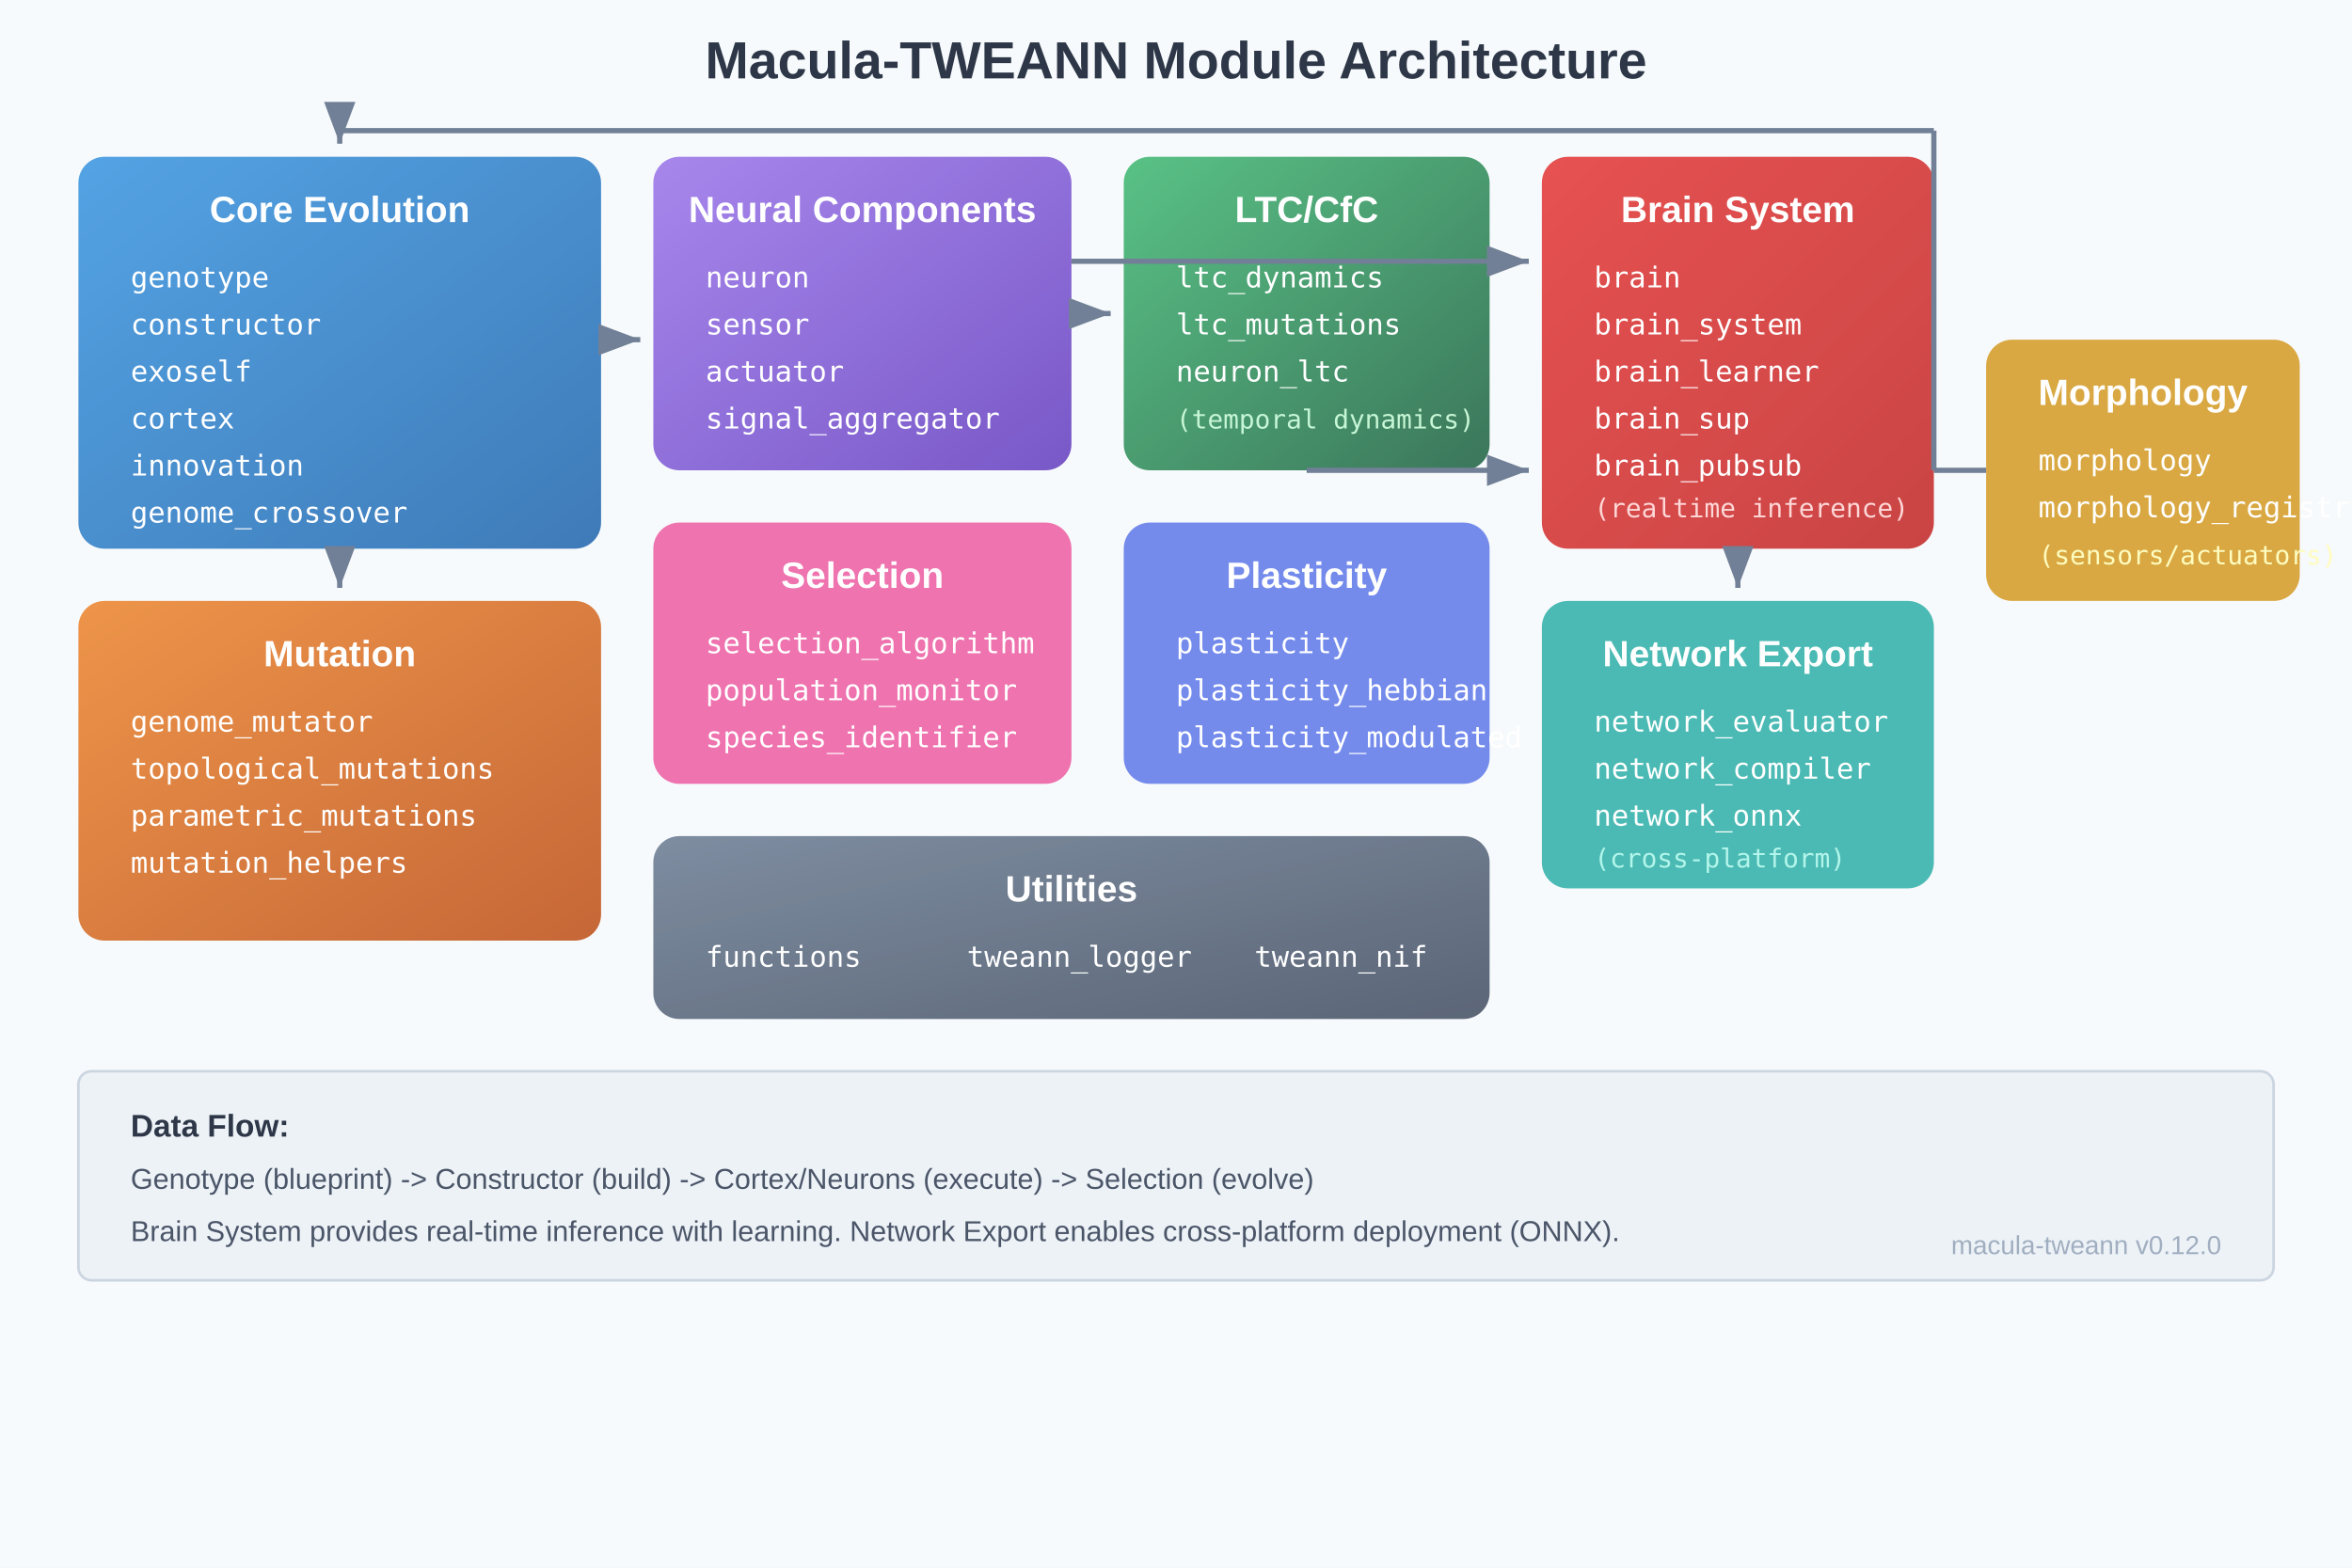
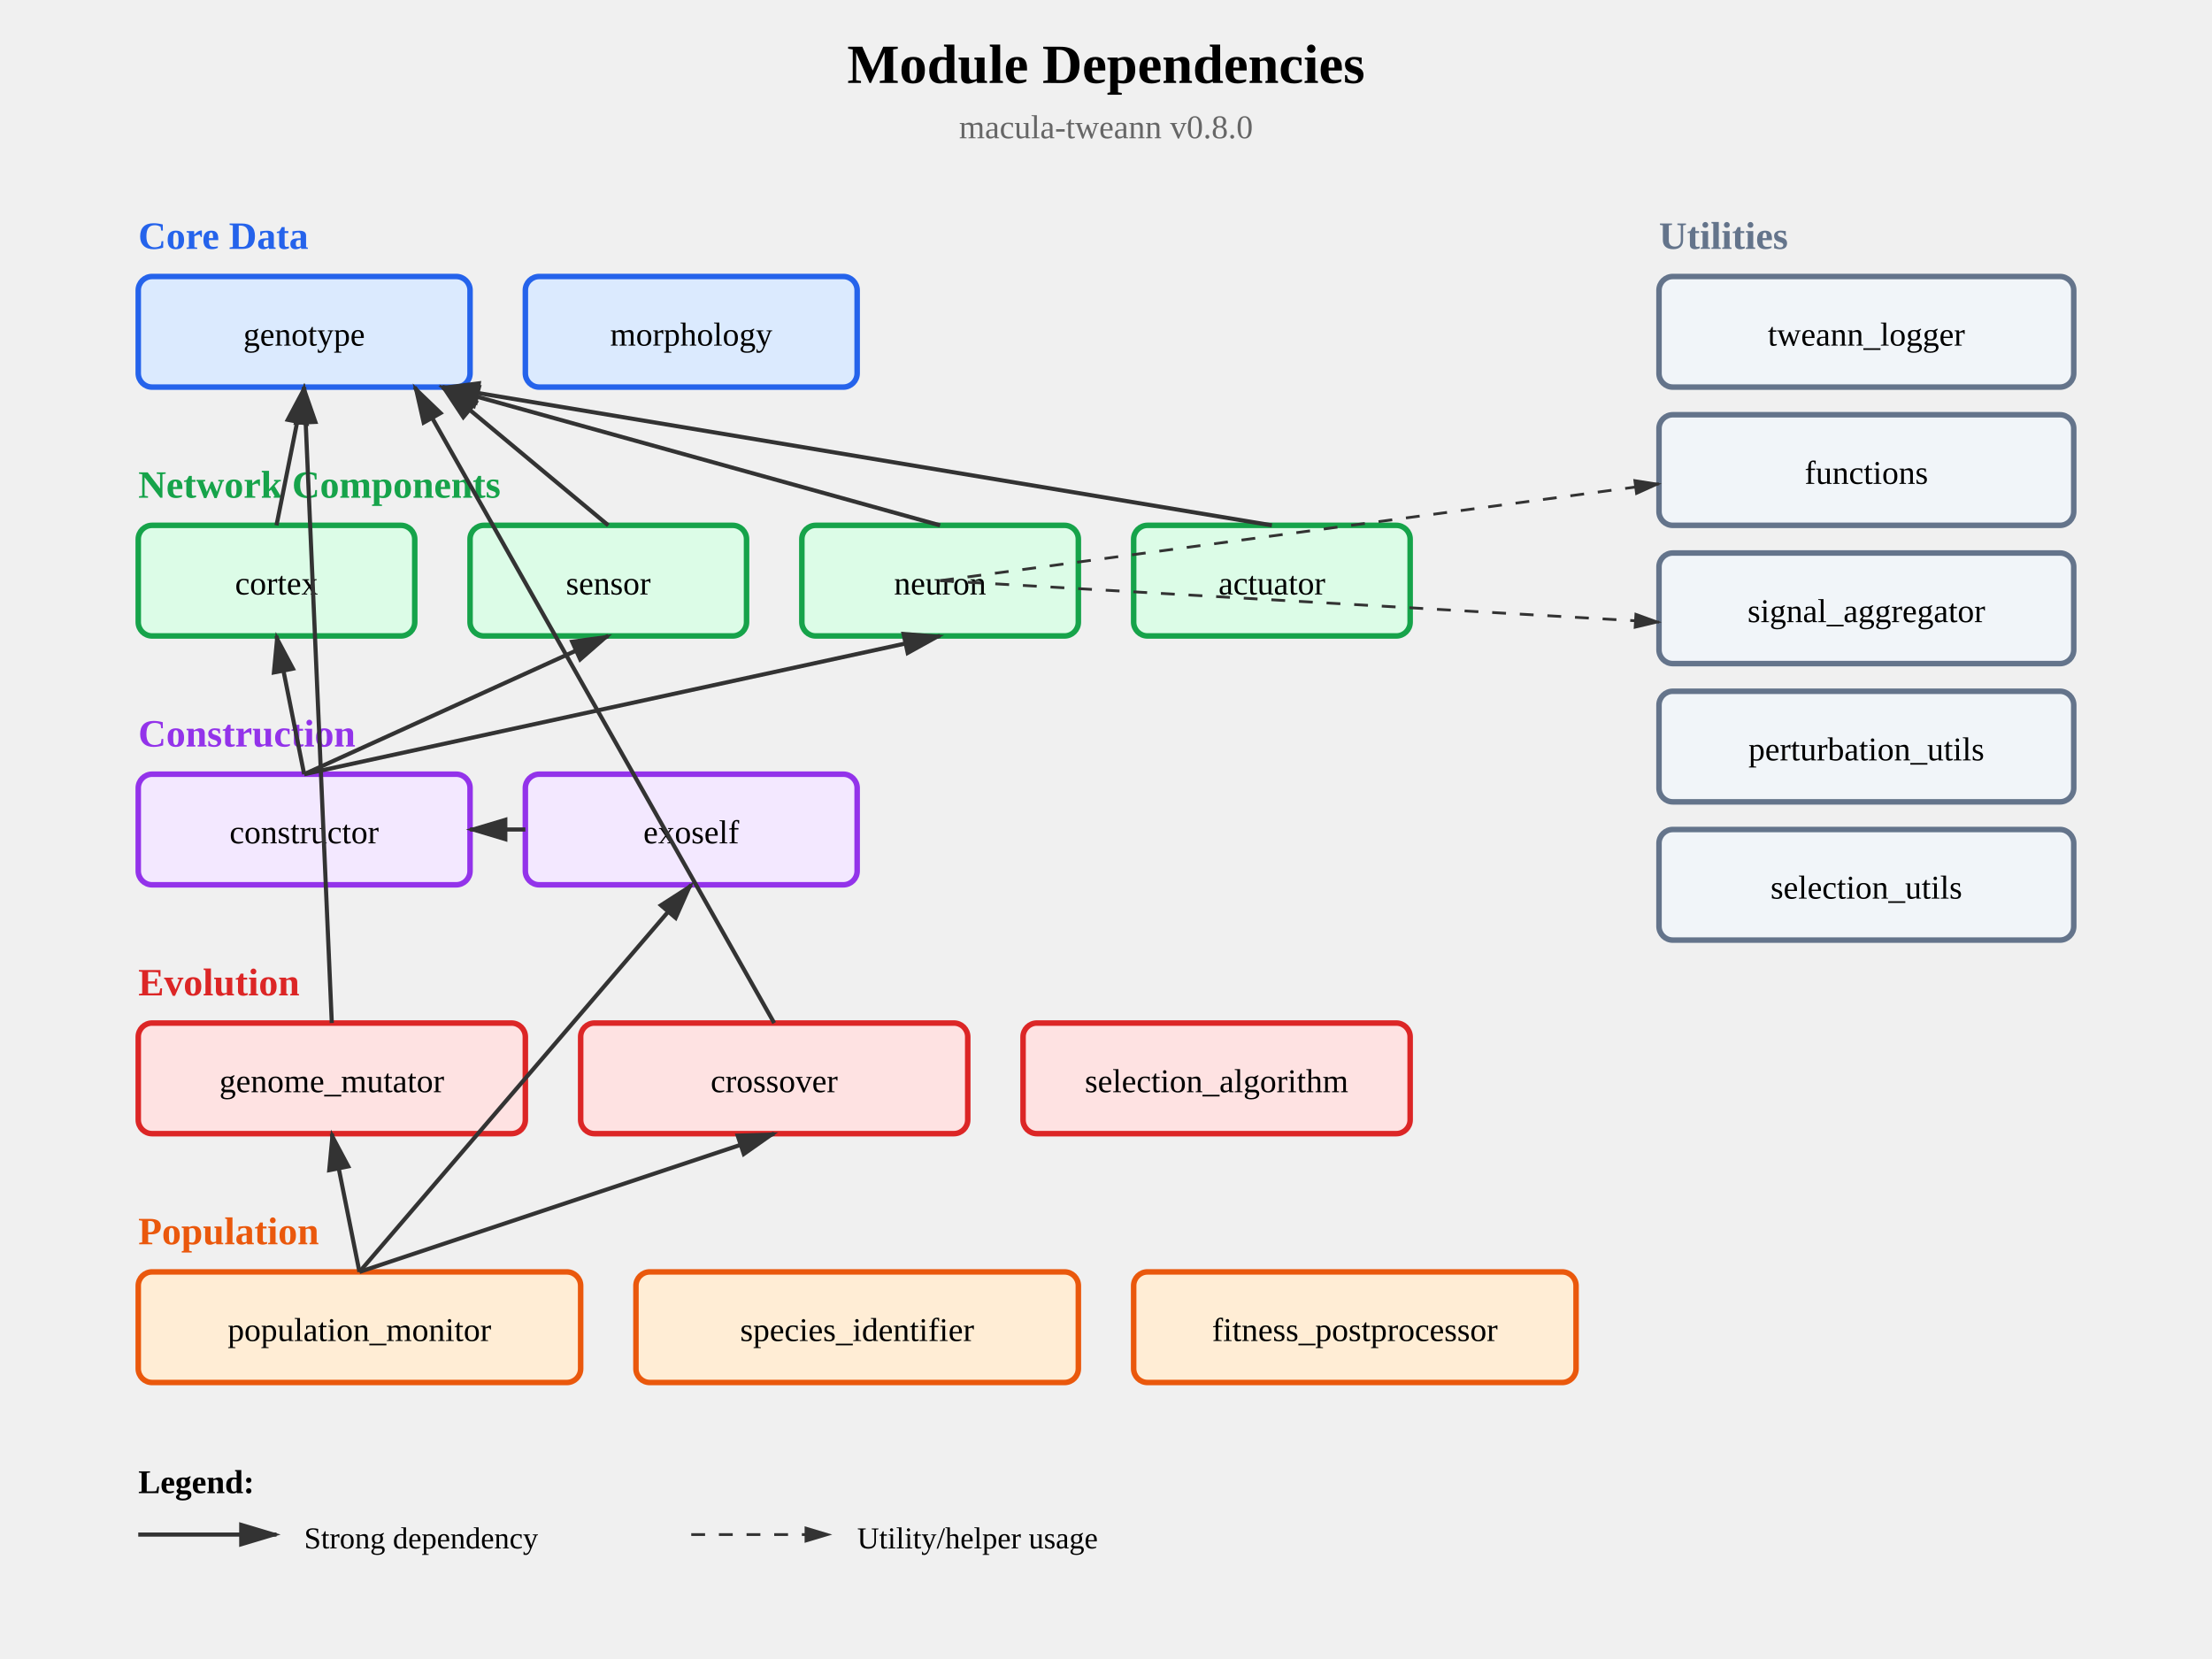
- <svg xmlns="http://www.w3.org/2000/svg" viewBox="0 0 900 600">
+ <svg xmlns="http://www.w3.org/2000/svg" width="800" height="600">
  <defs>
-     <marker id="dep-arrow" markerWidth="8" markerHeight="6" refX="8" refY="3" orient="auto">
-       <polygon points="0 0, 8 3, 0 6" fill="#718096" />
+     <marker id="arrowhead" markerWidth="10" markerHeight="10" refX="9" refY="3" orient="auto">
+       <polygon points="0 0, 10 3, 0 6" fill="#333" />
    </marker>
-     <linearGradient id="coreGrad" x1="0%" y1="0%" x2="100%" y2="100%">
-       <stop offset="0%" style="stop-color:#4299e1;stop-opacity:1" />
-       <stop offset="100%" style="stop-color:#2b6cb0;stop-opacity:1" />
-     </linearGradient>
-     <linearGradient id="neuralGrad" x1="0%" y1="0%" x2="100%" y2="100%">
-       <stop offset="0%" style="stop-color:#9f7aea;stop-opacity:1" />
-       <stop offset="100%" style="stop-color:#6b46c1;stop-opacity:1" />
-     </linearGradient>
-     <linearGradient id="mutationGrad" x1="0%" y1="0%" x2="100%" y2="100%">
-       <stop offset="0%" style="stop-color:#ed8936;stop-opacity:1" />
-       <stop offset="100%" style="stop-color:#c05621;stop-opacity:1" />
-     </linearGradient>
-     <linearGradient id="ltcGrad" x1="0%" y1="0%" x2="100%" y2="100%">
-       <stop offset="0%" style="stop-color:#48bb78;stop-opacity:1" />
-       <stop offset="100%" style="stop-color:#276749;stop-opacity:1" />
-     </linearGradient>
-     <linearGradient id="brainGrad" x1="0%" y1="0%" x2="100%" y2="100%">
-       <stop offset="0%" style="stop-color:#e53e3e;stop-opacity:1" />
-       <stop offset="100%" style="stop-color:#c53030;stop-opacity:1" />
-     </linearGradient>
-     <linearGradient id="utilGrad" x1="0%" y1="0%" x2="100%" y2="100%">
-       <stop offset="0%" style="stop-color:#718096;stop-opacity:1" />
-       <stop offset="100%" style="stop-color:#4a5568;stop-opacity:1" />
-     </linearGradient>
  </defs>
-   <rect width="900" height="600" fill="#f7fafc" />
-   <text x="450" y="30" text-anchor="middle" font-family="Arial, sans-serif" font-size="20" font-weight="bold" fill="#2d3748">Macula-TWEANN Module Architecture</text>
-   <rect x="30" y="60" width="200" height="150" rx="10" fill="url(#coreGrad)" opacity="0.9" />
-   <text x="130" y="85" text-anchor="middle" font-family="Arial, sans-serif" font-size="14" font-weight="bold" fill="white">Core Evolution</text>
-   <text x="50" y="110" font-family="monospace" font-size="11" fill="white">genotype</text>
-   <text x="50" y="128" font-family="monospace" font-size="11" fill="white">constructor</text>
-   <text x="50" y="146" font-family="monospace" font-size="11" fill="white">exoself</text>
-   <text x="50" y="164" font-family="monospace" font-size="11" fill="white">cortex</text>
-   <text x="50" y="182" font-family="monospace" font-size="11" fill="white">innovation</text>
-   <text x="50" y="200" font-family="monospace" font-size="11" fill="white">genome_crossover</text>
-   <rect x="250" y="60" width="160" height="120" rx="10" fill="url(#neuralGrad)" opacity="0.9" />
-   <text x="330" y="85" text-anchor="middle" font-family="Arial, sans-serif" font-size="14" font-weight="bold" fill="white">Neural Components</text>
-   <text x="270" y="110" font-family="monospace" font-size="11" fill="white">neuron</text>
-   <text x="270" y="128" font-family="monospace" font-size="11" fill="white">sensor</text>
-   <text x="270" y="146" font-family="monospace" font-size="11" fill="white">actuator</text>
-   <text x="270" y="164" font-family="monospace" font-size="11" fill="white">signal_aggregator</text>
-   <rect x="430" y="60" width="140" height="120" rx="10" fill="url(#ltcGrad)" opacity="0.9" />
-   <text x="500" y="85" text-anchor="middle" font-family="Arial, sans-serif" font-size="14" font-weight="bold" fill="white">LTC/CfC</text>
-   <text x="450" y="110" font-family="monospace" font-size="11" fill="white">ltc_dynamics</text>
-   <text x="450" y="128" font-family="monospace" font-size="11" fill="white">ltc_mutations</text>
-   <text x="450" y="146" font-family="monospace" font-size="11" fill="white">neuron_ltc</text>
-   <text x="450" y="164" font-family="monospace" font-size="10" fill="#c6f6d5">(temporal dynamics)</text>
-   <rect x="30" y="230" width="200" height="130" rx="10" fill="url(#mutationGrad)" opacity="0.9" />
-   <text x="130" y="255" text-anchor="middle" font-family="Arial, sans-serif" font-size="14" font-weight="bold" fill="white">Mutation</text>
-   <text x="50" y="280" font-family="monospace" font-size="11" fill="white">genome_mutator</text>
-   <text x="50" y="298" font-family="monospace" font-size="11" fill="white">topological_mutations</text>
-   <text x="50" y="316" font-family="monospace" font-size="11" fill="white">parametric_mutations</text>
-   <text x="50" y="334" font-family="monospace" font-size="11" fill="white">mutation_helpers</text>
-   <rect x="250" y="200" width="160" height="100" rx="10" fill="#ed64a6" opacity="0.9" />
-   <text x="330" y="225" text-anchor="middle" font-family="Arial, sans-serif" font-size="14" font-weight="bold" fill="white">Selection</text>
-   <text x="270" y="250" font-family="monospace" font-size="11" fill="white">selection_algorithm</text>
-   <text x="270" y="268" font-family="monospace" font-size="11" fill="white">population_monitor</text>
-   <text x="270" y="286" font-family="monospace" font-size="11" fill="white">species_identifier</text>
-   <rect x="430" y="200" width="140" height="100" rx="10" fill="#667eea" opacity="0.9" />
-   <text x="500" y="225" text-anchor="middle" font-family="Arial, sans-serif" font-size="14" font-weight="bold" fill="white">Plasticity</text>
-   <text x="450" y="250" font-family="monospace" font-size="11" fill="white">plasticity</text>
-   <text x="450" y="268" font-family="monospace" font-size="11" fill="white">plasticity_hebbian</text>
-   <text x="450" y="286" font-family="monospace" font-size="11" fill="white">plasticity_modulated</text>
-   <rect x="590" y="60" width="150" height="150" rx="10" fill="url(#brainGrad)" opacity="0.9" />
-   <text x="665" y="85" text-anchor="middle" font-family="Arial, sans-serif" font-size="14" font-weight="bold" fill="white">Brain System</text>
-   <text x="610" y="110" font-family="monospace" font-size="11" fill="white">brain</text>
-   <text x="610" y="128" font-family="monospace" font-size="11" fill="white">brain_system</text>
-   <text x="610" y="146" font-family="monospace" font-size="11" fill="white">brain_learner</text>
-   <text x="610" y="164" font-family="monospace" font-size="11" fill="white">brain_sup</text>
-   <text x="610" y="182" font-family="monospace" font-size="11" fill="white">brain_pubsub</text>
-   <text x="610" y="198" font-family="monospace" font-size="10" fill="#fed7d7">(realtime inference)</text>
-   <rect x="590" y="230" width="150" height="110" rx="10" fill="#38b2ac" opacity="0.9" />
-   <text x="665" y="255" text-anchor="middle" font-family="Arial, sans-serif" font-size="14" font-weight="bold" fill="white">Network Export</text>
-   <text x="610" y="280" font-family="monospace" font-size="11" fill="white">network_evaluator</text>
-   <text x="610" y="298" font-family="monospace" font-size="11" fill="white">network_compiler</text>
-   <text x="610" y="316" font-family="monospace" font-size="11" fill="white">network_onnx</text>
-   <text x="610" y="332" font-family="monospace" font-size="10" fill="#b2f5ea">(cross-platform)</text>
-   <rect x="760" y="130" width="120" height="100" rx="10" fill="#d69e2e" opacity="0.9" />
-   <text x="820" y="155" text-anchor="middle" font-family="Arial, sans-serif" font-size="14" font-weight="bold" fill="white">Morphology</text>
-   <text x="780" y="180" font-family="monospace" font-size="11" fill="white">morphology</text>
-   <text x="780" y="198" font-family="monospace" font-size="11" fill="white">morphology_registry</text>
-   <text x="780" y="216" font-family="monospace" font-size="10" fill="#fefcbf">(sensors/actuators)</text>
-   <rect x="250" y="320" width="320" height="70" rx="10" fill="url(#utilGrad)" opacity="0.9" />
-   <text x="410" y="345" text-anchor="middle" font-family="Arial, sans-serif" font-size="14" font-weight="bold" fill="white">Utilities</text>
-   <text x="270" y="370" font-family="monospace" font-size="11" fill="white">functions</text>
-   <text x="370" y="370" font-family="monospace" font-size="11" fill="white">tweann_logger</text>
-   <text x="480" y="370" font-family="monospace" font-size="11" fill="white">tweann_nif</text>
-   <line x1="230" y1="130" x2="245" y2="130" stroke="#718096" stroke-width="2" marker-end="url(#dep-arrow)" />
-   <line x1="410" y1="120" x2="425" y2="120" stroke="#718096" stroke-width="2" marker-end="url(#dep-arrow)" />
-   <line x1="130" y1="210" x2="130" y2="225" stroke="#718096" stroke-width="2" marker-end="url(#dep-arrow)" />
-   <line x1="410" y1="100" x2="585" y2="100" stroke="#718096" stroke-width="2" marker-end="url(#dep-arrow)" />
-   <line x1="500" y1="180" x2="585" y2="180" stroke="#718096" stroke-width="2" marker-end="url(#dep-arrow)" />
-   <line x1="665" y1="210" x2="665" y2="225" stroke="#718096" stroke-width="2" marker-end="url(#dep-arrow)" />
-   <line x1="760" y1="180" x2="740" y2="180" stroke="#718096" stroke-width="2" />
-   <line x1="740" y1="180" x2="740" y2="50" stroke="#718096" stroke-width="2" />
-   <line x1="740" y1="50" x2="130" y2="50" stroke="#718096" stroke-width="2" />
-   <line x1="130" y1="50" x2="130" y2="55" stroke="#718096" stroke-width="2" marker-end="url(#dep-arrow)" />
-   <rect x="30" y="410" width="840" height="80" rx="5" fill="#edf2f7" stroke="#cbd5e0" />
-   <text x="50" y="435" font-family="Arial, sans-serif" font-size="12" font-weight="bold" fill="#2d3748">Data Flow:</text>
-   <text x="50" y="455" font-family="Arial, sans-serif" font-size="11" fill="#4a5568">Genotype (blueprint) -&gt; Constructor (build) -&gt; Cortex/Neurons (execute) -&gt; Selection (evolve)</text>
-   <text x="50" y="475" font-family="Arial, sans-serif" font-size="11" fill="#4a5568">Brain System provides real-time inference with learning. Network Export enables cross-platform deployment (ONNX).</text>
-   <text x="850" y="480" text-anchor="end" font-family="Arial, sans-serif" font-size="10" fill="#a0aec0">macula-tweann v0.12.0</text>
+   <text x="400" y="30" text-anchor="middle" font-size="20" font-weight="bold">Module Dependencies</text>
+   <text x="400" y="50" text-anchor="middle" font-size="12" fill="#666">macula-tweann v0.8.0</text>
+   <text x="50" y="90" font-size="14" font-weight="bold" fill="#2563eb">Core Data</text>
+   <rect x="50" y="100" width="120" height="40" fill="#dbeafe" stroke="#2563eb" stroke-width="2" rx="5" />
+   <text x="110" y="125" text-anchor="middle" font-size="12">genotype</text>
+   <rect x="190" y="100" width="120" height="40" fill="#dbeafe" stroke="#2563eb" stroke-width="2" rx="5" />
+   <text x="250" y="125" text-anchor="middle" font-size="12">morphology</text>
+   <text x="50" y="180" font-size="14" font-weight="bold" fill="#16a34a">Network Components</text>
+   <rect x="50" y="190" width="100" height="40" fill="#dcfce7" stroke="#16a34a" stroke-width="2" rx="5" />
+   <text x="100" y="215" text-anchor="middle" font-size="12">cortex</text>
+   <rect x="170" y="190" width="100" height="40" fill="#dcfce7" stroke="#16a34a" stroke-width="2" rx="5" />
+   <text x="220" y="215" text-anchor="middle" font-size="12">sensor</text>
+   <rect x="290" y="190" width="100" height="40" fill="#dcfce7" stroke="#16a34a" stroke-width="2" rx="5" />
+   <text x="340" y="215" text-anchor="middle" font-size="12">neuron</text>
+   <rect x="410" y="190" width="100" height="40" fill="#dcfce7" stroke="#16a34a" stroke-width="2" rx="5" />
+   <text x="460" y="215" text-anchor="middle" font-size="12">actuator</text>
+   <text x="50" y="270" font-size="14" font-weight="bold" fill="#9333ea">Construction</text>
+   <rect x="50" y="280" width="120" height="40" fill="#f3e8ff" stroke="#9333ea" stroke-width="2" rx="5" />
+   <text x="110" y="305" text-anchor="middle" font-size="12">constructor</text>
+   <rect x="190" y="280" width="120" height="40" fill="#f3e8ff" stroke="#9333ea" stroke-width="2" rx="5" />
+   <text x="250" y="305" text-anchor="middle" font-size="12">exoself</text>
+   <text x="50" y="360" font-size="14" font-weight="bold" fill="#dc2626">Evolution</text>
+   <rect x="50" y="370" width="140" height="40" fill="#fee2e2" stroke="#dc2626" stroke-width="2" rx="5" />
+   <text x="120" y="395" text-anchor="middle" font-size="12">genome_mutator</text>
+   <rect x="210" y="370" width="140" height="40" fill="#fee2e2" stroke="#dc2626" stroke-width="2" rx="5" />
+   <text x="280" y="395" text-anchor="middle" font-size="12">crossover</text>
+   <rect x="370" y="370" width="140" height="40" fill="#fee2e2" stroke="#dc2626" stroke-width="2" rx="5" />
+   <text x="440" y="395" text-anchor="middle" font-size="12">selection_algorithm</text>
+   <text x="50" y="450" font-size="14" font-weight="bold" fill="#ea580c">Population</text>
+   <rect x="50" y="460" width="160" height="40" fill="#ffedd5" stroke="#ea580c" stroke-width="2" rx="5" />
+   <text x="130" y="485" text-anchor="middle" font-size="12">population_monitor</text>
+   <rect x="230" y="460" width="160" height="40" fill="#ffedd5" stroke="#ea580c" stroke-width="2" rx="5" />
+   <text x="310" y="485" text-anchor="middle" font-size="12">species_identifier</text>
+   <rect x="410" y="460" width="160" height="40" fill="#ffedd5" stroke="#ea580c" stroke-width="2" rx="5" />
+   <text x="490" y="485" text-anchor="middle" font-size="12">fitness_postprocessor</text>
+   <text x="600" y="90" font-size="14" font-weight="bold" fill="#64748b">Utilities</text>
+   <rect x="600" y="100" width="150" height="40" fill="#f1f5f9" stroke="#64748b" stroke-width="2" rx="5" />
+   <text x="675" y="125" text-anchor="middle" font-size="12">tweann_logger</text>
+   <rect x="600" y="150" width="150" height="40" fill="#f1f5f9" stroke="#64748b" stroke-width="2" rx="5" />
+   <text x="675" y="175" text-anchor="middle" font-size="12">functions</text>
+   <rect x="600" y="200" width="150" height="40" fill="#f1f5f9" stroke="#64748b" stroke-width="2" rx="5" />
+   <text x="675" y="225" text-anchor="middle" font-size="12">signal_aggregator</text>
+   <rect x="600" y="250" width="150" height="40" fill="#f1f5f9" stroke="#64748b" stroke-width="2" rx="5" />
+   <text x="675" y="275" text-anchor="middle" font-size="12">perturbation_utils</text>
+   <rect x="600" y="300" width="150" height="40" fill="#f1f5f9" stroke="#64748b" stroke-width="2" rx="5" />
+   <text x="675" y="325" text-anchor="middle" font-size="12">selection_utils</text>
+   <line x1="100" y1="190" x2="110" y2="140" stroke="#333" stroke-width="1.5" marker-end="url(#arrowhead)" />
+   <line x1="220" y1="190" x2="160" y2="140" stroke="#333" stroke-width="1.5" marker-end="url(#arrowhead)" />
+   <line x1="340" y1="190" x2="160" y2="140" stroke="#333" stroke-width="1.5" marker-end="url(#arrowhead)" />
+   <line x1="460" y1="190" x2="160" y2="140" stroke="#333" stroke-width="1.5" marker-end="url(#arrowhead)" />
+   <line x1="110" y1="280" x2="100" y2="230" stroke="#333" stroke-width="1.5" marker-end="url(#arrowhead)" />
+   <line x1="110" y1="280" x2="220" y2="230" stroke="#333" stroke-width="1.5" marker-end="url(#arrowhead)" />
+   <line x1="110" y1="280" x2="340" y2="230" stroke="#333" stroke-width="1.5" marker-end="url(#arrowhead)" />
+   <line x1="190" y1="300" x2="170" y2="300" stroke="#333" stroke-width="1.5" marker-end="url(#arrowhead)" />
+   <line x1="120" y1="370" x2="110" y2="140" stroke="#333" stroke-width="1.5" marker-end="url(#arrowhead)" />
+   <line x1="280" y1="370" x2="150" y2="140" stroke="#333" stroke-width="1.5" marker-end="url(#arrowhead)" />
+   <line x1="130" y1="460" x2="120" y2="410" stroke="#333" stroke-width="1.5" marker-end="url(#arrowhead)" />
+   <line x1="130" y1="460" x2="280" y2="410" stroke="#333" stroke-width="1.5" marker-end="url(#arrowhead)" />
+   <line x1="130" y1="460" x2="250" y2="320" stroke="#333" stroke-width="1.5" marker-end="url(#arrowhead)" />
+   <line x1="340" y1="210" x2="600" y2="225" stroke="#333" stroke-width="1" stroke-dasharray="5,5" marker-end="url(#arrowhead)" />
+   <line x1="340" y1="210" x2="600" y2="175" stroke="#333" stroke-width="1" stroke-dasharray="5,5" marker-end="url(#arrowhead)" />
+   <text x="50" y="540" font-size="12" font-weight="bold">Legend:</text>
+   <line x1="50" y1="555" x2="100" y2="555" stroke="#333" stroke-width="1.5" marker-end="url(#arrowhead)" />
+   <text x="110" y="560" font-size="11">Strong dependency</text>
+   <line x1="250" y1="555" x2="300" y2="555" stroke="#333" stroke-width="1" stroke-dasharray="5,5" marker-end="url(#arrowhead)" />
+   <text x="310" y="560" font-size="11">Utility/helper usage</text>
</svg>
